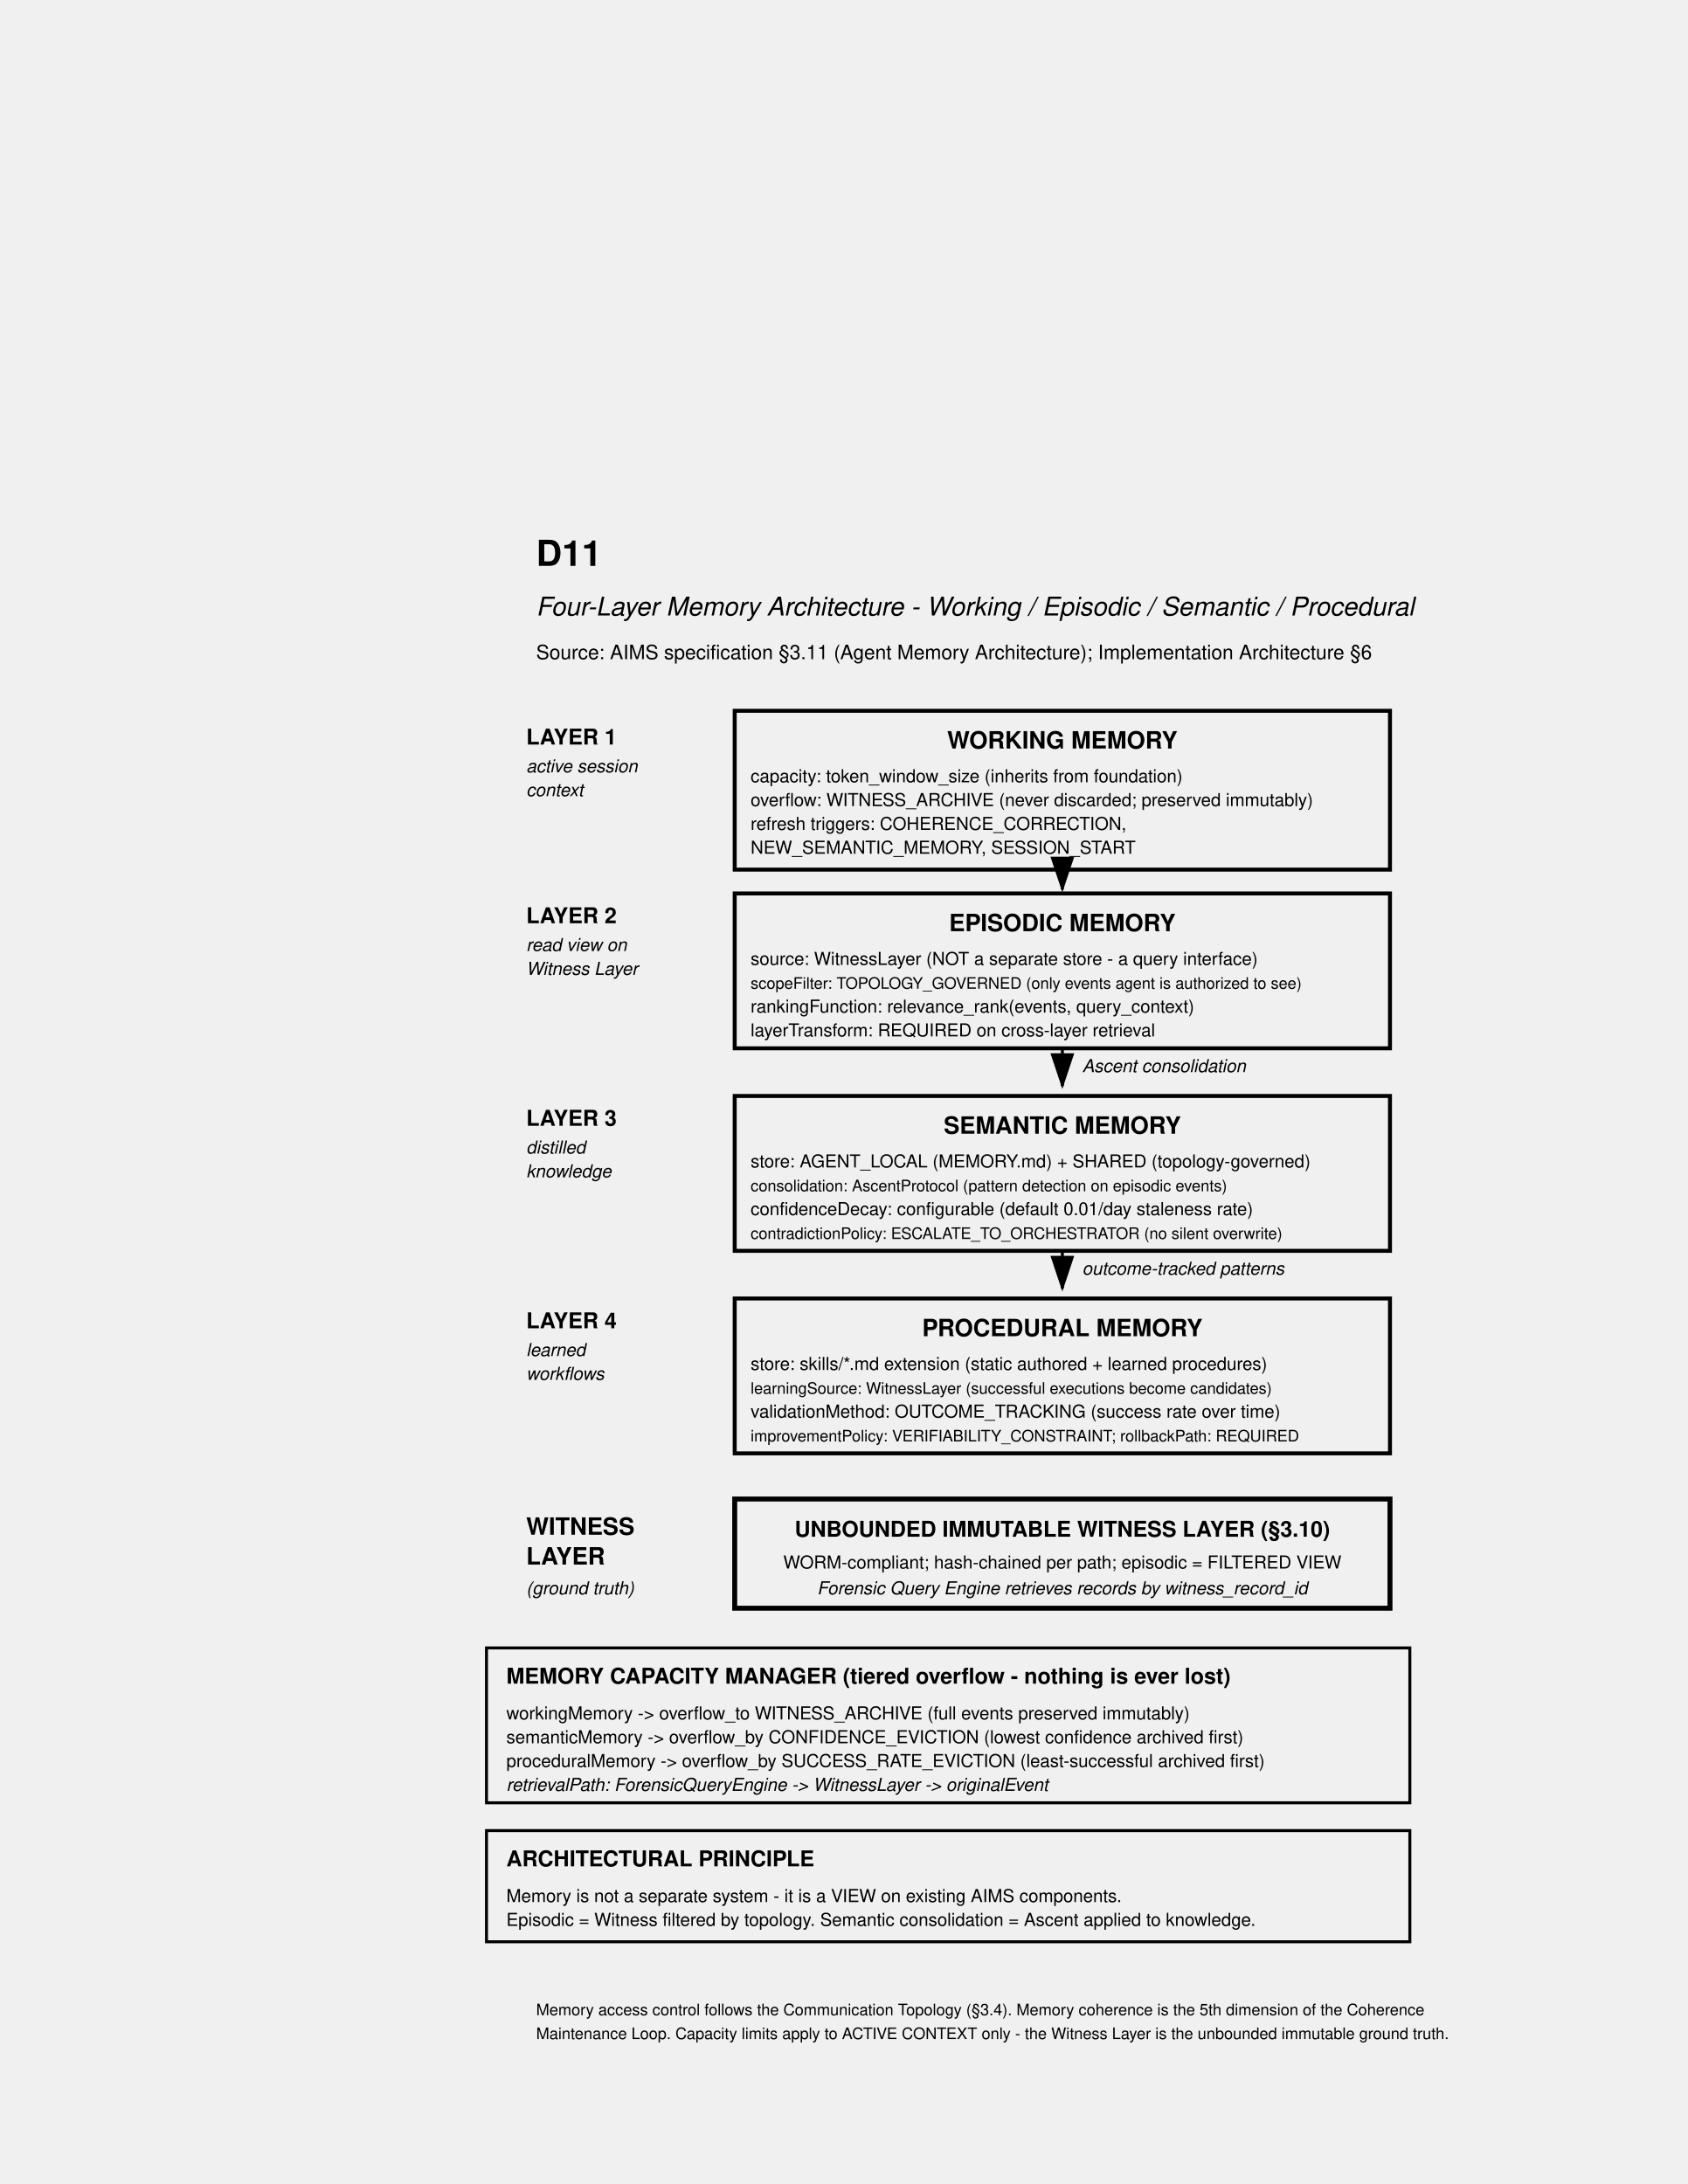
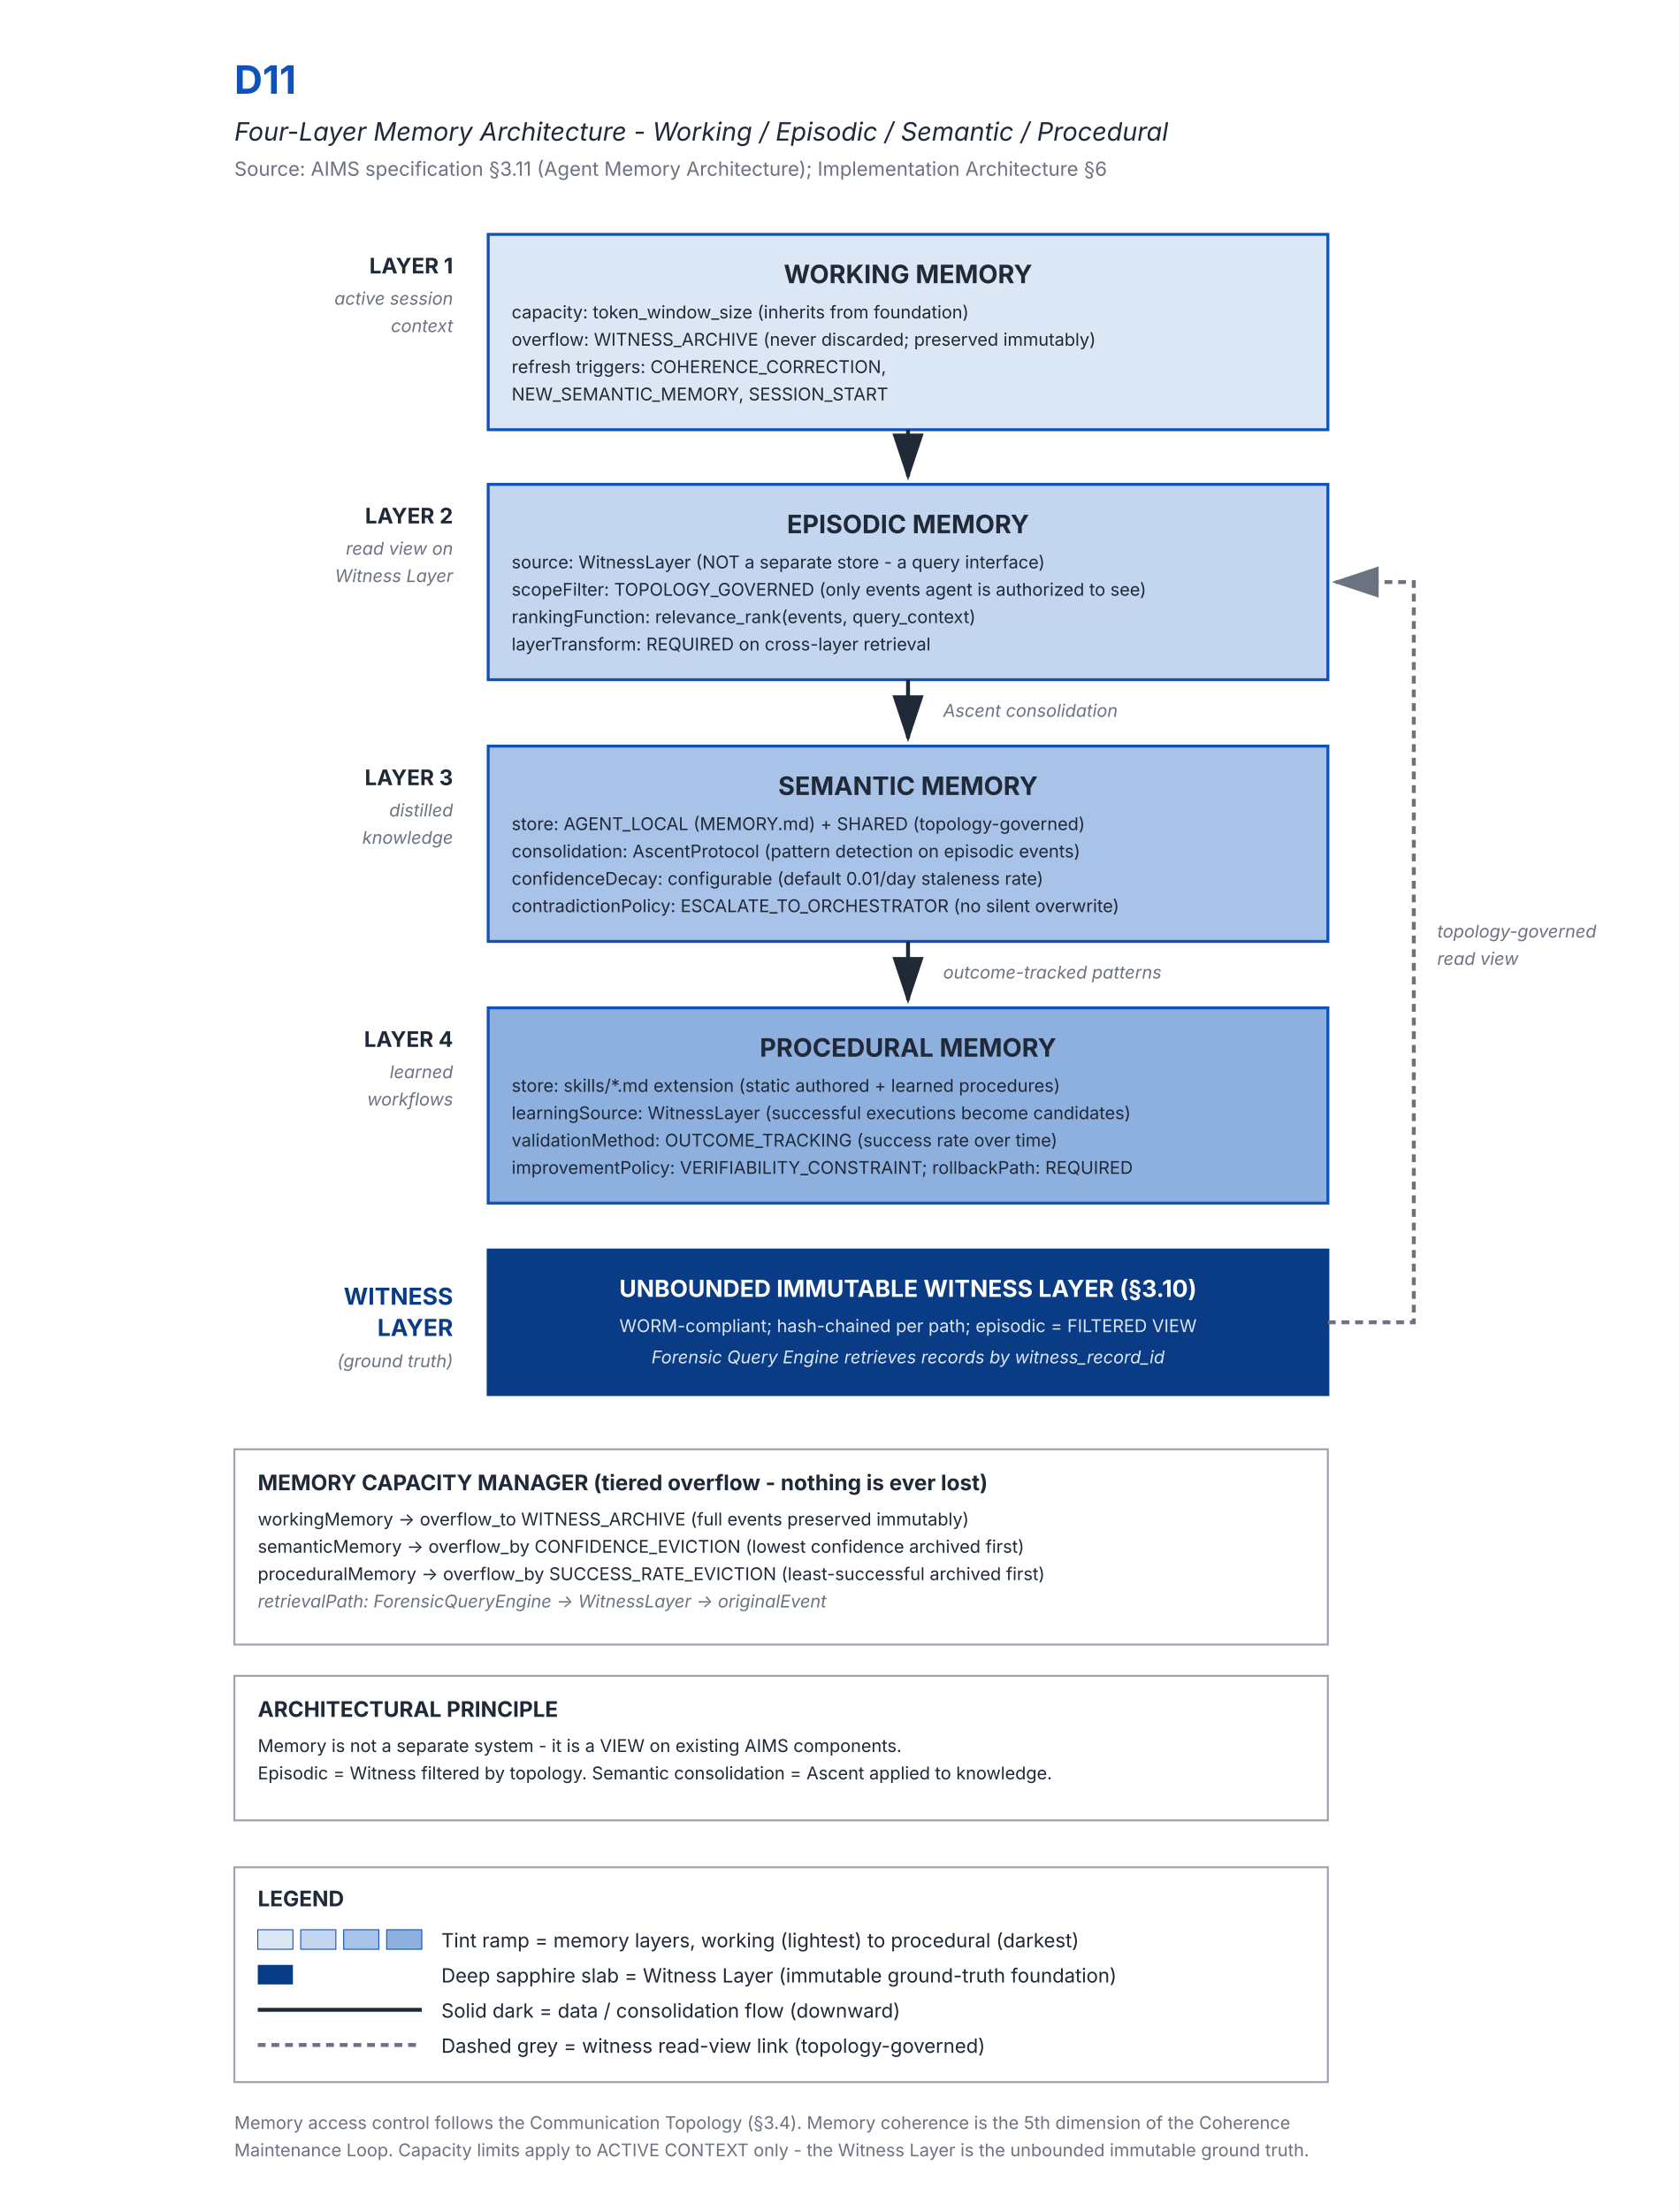
- <svg xmlns="http://www.w3.org/2000/svg" viewBox="0 0 850 1100" font-family="Helvetica, Arial, sans-serif">
+ <svg xmlns="http://www.w3.org/2000/svg" viewBox="0 0 860 1132" font-family="Inter, system-ui, -apple-system, 'Segoe UI', Roboto, sans-serif">
  <defs>
-     <marker id="arrow_d11" viewBox="0 0 12 8" refX="11" refY="4" markerWidth="12" markerHeight="8" orient="auto">
-       <polygon points="0,0 12,4 0,8" fill="black" />
+     <marker id="arrow_d11_data" viewBox="0 0 12 8" refX="11" refY="4" markerWidth="12" markerHeight="8" orient="auto">
+       <polygon points="0,0 12,4 0,8" fill="#1F2937" />
+     </marker>
+     <marker id="arrow_d11_wit" viewBox="0 0 12 8" refX="11" refY="4" markerWidth="12" markerHeight="8" orient="auto">
+       <polygon points="0,0 12,4 0,8" fill="#6B7280" />
    </marker>
  </defs>
-   <text x="270" y="285" font-size="18" font-weight="bold">D11</text>
-   <text x="270" y="310" font-size="13" font-style="italic">Four-Layer Memory Architecture - Working / Episodic / Semantic / Procedural</text>
-   <text x="270" y="332" font-size="10">Source: AIMS specification §3.11 (Agent Memory Architecture); Implementation Architecture §6</text>
-   <text x="265" y="375" font-size="11" font-weight="bold">LAYER 1</text>
-   <text x="265" y="389" font-size="9" font-style="italic">active session</text>
-   <text x="265" y="401" font-size="9" font-style="italic">context</text>
-   <rect x="370" y="358" width="330" height="80" fill="none" stroke="black" stroke-width="2" />
-   <text x="535" y="377" font-size="12" font-weight="bold" text-anchor="middle">WORKING MEMORY</text>
-   <text x="378" y="394" font-size="9">capacity: token_window_size (inherits from foundation)</text>
-   <text x="378" y="406" font-size="9">overflow: WITNESS_ARCHIVE (never discarded; preserved immutably)</text>
-   <text x="378" y="418" font-size="9">refresh triggers: COHERENCE_CORRECTION,</text>
-   <text x="378" y="430" font-size="9">NEW_SEMANTIC_MEMORY, SESSION_START</text>
-   <line x1="535" y1="438" x2="535" y2="448" stroke="black" stroke-width="1.5" marker-end="url(#arrow_d11)" />
-   <text x="265" y="465" font-size="11" font-weight="bold">LAYER 2</text>
-   <text x="265" y="479" font-size="9" font-style="italic">read view on</text>
-   <text x="265" y="491" font-size="9" font-style="italic">Witness Layer</text>
-   <rect x="370" y="450" width="330" height="78" fill="none" stroke="black" stroke-width="2" />
-   <text x="535" y="469" font-size="12" font-weight="bold" text-anchor="middle">EPISODIC MEMORY</text>
-   <text x="378" y="486" font-size="9">source: WitnessLayer (NOT a separate store - a query interface)</text>
-   <text x="378" y="498" font-size="8">scopeFilter: TOPOLOGY_GOVERNED (only events agent is authorized to see)</text>
-   <text x="378" y="510" font-size="9">rankingFunction: relevance_rank(events, query_context)</text>
-   <text x="378" y="522" font-size="9">layerTransform: REQUIRED on cross-layer retrieval</text>
-   <line x1="535" y1="528" x2="535" y2="547" stroke="black" stroke-width="1.5" marker-end="url(#arrow_d11)" />
-   <text x="545" y="540" font-size="9" font-style="italic">Ascent consolidation</text>
-   <text x="265" y="567" font-size="11" font-weight="bold">LAYER 3</text>
-   <text x="265" y="581" font-size="9" font-style="italic">distilled</text>
-   <text x="265" y="593" font-size="9" font-style="italic">knowledge</text>
-   <rect x="370" y="552" width="330" height="78" fill="none" stroke="black" stroke-width="2" />
-   <text x="535" y="571" font-size="12" font-weight="bold" text-anchor="middle">SEMANTIC MEMORY</text>
-   <text x="378" y="588" font-size="9">store: AGENT_LOCAL (MEMORY.md) + SHARED (topology-governed)</text>
-   <text x="378" y="600" font-size="8">consolidation: AscentProtocol (pattern detection on episodic events)</text>
-   <text x="378" y="612" font-size="9">confidenceDecay: configurable (default 0.01/day staleness rate)</text>
-   <text x="378" y="624" font-size="8">contradictionPolicy: ESCALATE_TO_ORCHESTRATOR (no silent overwrite)</text>
-   <line x1="535" y1="630" x2="535" y2="649" stroke="black" stroke-width="1.5" marker-end="url(#arrow_d11)" />
-   <text x="545" y="642" font-size="9" font-style="italic">outcome-tracked patterns</text>
-   <text x="265" y="669" font-size="11" font-weight="bold">LAYER 4</text>
-   <text x="265" y="683" font-size="9" font-style="italic">learned</text>
-   <text x="265" y="695" font-size="9" font-style="italic">workflows</text>
-   <rect x="370" y="654" width="330" height="78" fill="none" stroke="black" stroke-width="2" />
-   <text x="535" y="673" font-size="12" font-weight="bold" text-anchor="middle">PROCEDURAL MEMORY</text>
-   <text x="378" y="690" font-size="9">store: skills/*.md extension (static authored + learned procedures)</text>
-   <text x="378" y="702" font-size="8">learningSource: WitnessLayer (successful executions become candidates)</text>
-   <text x="378" y="714" font-size="9">validationMethod: OUTCOME_TRACKING (success rate over time)</text>
-   <text x="378" y="726" font-size="8">improvementPolicy: VERIFIABILITY_CONSTRAINT; rollbackPath: REQUIRED</text>
-   <text x="265" y="773" font-size="12" font-weight="bold">WITNESS</text>
-   <text x="265" y="788" font-size="12" font-weight="bold">LAYER</text>
-   <text x="265" y="803" font-size="9" font-style="italic">(ground truth)</text>
-   <rect x="370" y="755" width="330" height="55" fill="none" stroke="black" stroke-width="2.5" />
-   <text x="535" y="774" font-size="11" font-weight="bold" text-anchor="middle">UNBOUNDED IMMUTABLE WITNESS LAYER (§3.10)</text>
-   <text x="535" y="790" font-size="9" text-anchor="middle">WORM-compliant; hash-chained per path; episodic = FILTERED VIEW</text>
-   <text x="535" y="803" font-size="9" font-style="italic" text-anchor="middle">Forensic Query Engine retrieves records by witness_record_id</text>
-   <rect x="245" y="830" width="465" height="78" fill="none" stroke="black" stroke-width="1.5" />
-   <text x="255" y="848" font-size="11" font-weight="bold">MEMORY CAPACITY MANAGER (tiered overflow - nothing is ever lost)</text>
-   <text x="255" y="866" font-size="9">workingMemory   -&gt; overflow_to WITNESS_ARCHIVE (full events preserved immutably)</text>
-   <text x="255" y="878" font-size="9">semanticMemory  -&gt; overflow_by CONFIDENCE_EVICTION (lowest confidence archived first)</text>
-   <text x="255" y="890" font-size="9">proceduralMemory -&gt; overflow_by SUCCESS_RATE_EVICTION (least-successful archived first)</text>
-   <text x="255" y="902" font-size="9" font-style="italic">retrievalPath: ForensicQueryEngine -&gt; WitnessLayer -&gt; originalEvent</text>
-   <rect x="245" y="922" width="465" height="56" fill="none" stroke="black" stroke-width="1.5" />
-   <text x="255" y="940" font-size="11" font-weight="bold">ARCHITECTURAL PRINCIPLE</text>
-   <text x="255" y="958" font-size="9">Memory is not a separate system - it is a VIEW on existing AIMS components.</text>
-   <text x="255" y="970" font-size="9">Episodic = Witness filtered by topology. Semantic consolidation = Ascent applied to knowledge.</text>
-   <text x="270" y="1015" font-size="8">Memory access control follows the Communication Topology (§3.4). Memory coherence is the 5th dimension of the Coherence</text>
-   <text x="270" y="1027" font-size="8">Maintenance Loop. Capacity limits apply to ACTIVE CONTEXT only - the Witness Layer is the unbounded immutable ground truth.</text>
+   <rect x="0" y="0" width="860" height="1132" fill="#FFFFFF" />
+   <text x="120" y="48" font-size="20" font-weight="bold" fill="#0F52BA">D11</text>
+   <text x="120" y="72" font-size="13" font-style="italic" fill="#1F2937">Four-Layer Memory Architecture - Working / Episodic / Semantic / Procedural</text>
+   <text x="120" y="90" font-size="10" fill="#6B7280">Source: AIMS specification §3.11 (Agent Memory Architecture); Implementation Architecture §6</text>
+   <text x="232" y="140" font-size="11" font-weight="bold" fill="#1F2937" text-anchor="end">LAYER 1</text>
+   <text x="232" y="156" font-size="9" font-style="italic" fill="#6B7280" text-anchor="end">active session</text>
+   <text x="232" y="170" font-size="9" font-style="italic" fill="#6B7280" text-anchor="end">context</text>
+   <rect x="250" y="120" width="430" height="100" fill="#DCE7F5" stroke="#0F52BA" stroke-width="1.5" />
+   <text x="465" y="145" font-size="13" font-weight="bold" fill="#1F2937" text-anchor="middle">WORKING MEMORY</text>
+   <text x="262" y="163" font-size="9" fill="#1F2937">capacity: token_window_size (inherits from foundation)</text>
+   <text x="262" y="177" font-size="9" fill="#1F2937">overflow: WITNESS_ARCHIVE (never discarded; preserved immutably)</text>
+   <text x="262" y="191" font-size="9" fill="#1F2937">refresh triggers: COHERENCE_CORRECTION,</text>
+   <text x="262" y="205" font-size="9" fill="#1F2937">NEW_SEMANTIC_MEMORY, SESSION_START</text>
+   <line x1="465" y1="220" x2="465" y2="244" stroke="#1F2937" stroke-width="2" marker-end="url(#arrow_d11_data)" />
+   <text x="232" y="268" font-size="11" font-weight="bold" fill="#1F2937" text-anchor="end">LAYER 2</text>
+   <text x="232" y="284" font-size="9" font-style="italic" fill="#6B7280" text-anchor="end">read view on</text>
+   <text x="232" y="298" font-size="9" font-style="italic" fill="#6B7280" text-anchor="end">Witness Layer</text>
+   <rect x="250" y="248" width="430" height="100" fill="#C4D5EF" stroke="#0F52BA" stroke-width="1.5" />
+   <text x="465" y="273" font-size="13" font-weight="bold" fill="#1F2937" text-anchor="middle">EPISODIC MEMORY</text>
+   <text x="262" y="291" font-size="9" fill="#1F2937">source: WitnessLayer (NOT a separate store - a query interface)</text>
+   <text x="262" y="305" font-size="9" fill="#1F2937">scopeFilter: TOPOLOGY_GOVERNED (only events agent is authorized to see)</text>
+   <text x="262" y="319" font-size="9" fill="#1F2937">rankingFunction: relevance_rank(events, query_context)</text>
+   <text x="262" y="333" font-size="9" fill="#1F2937">layerTransform: REQUIRED on cross-layer retrieval</text>
+   <line x1="465" y1="348" x2="465" y2="378" stroke="#1F2937" stroke-width="2" marker-end="url(#arrow_d11_data)" />
+   <text x="483" y="367" font-size="9" font-style="italic" fill="#6B7280">Ascent consolidation</text>
+   <text x="232" y="402" font-size="11" font-weight="bold" fill="#1F2937" text-anchor="end">LAYER 3</text>
+   <text x="232" y="418" font-size="9" font-style="italic" fill="#6B7280" text-anchor="end">distilled</text>
+   <text x="232" y="432" font-size="9" font-style="italic" fill="#6B7280" text-anchor="end">knowledge</text>
+   <rect x="250" y="382" width="430" height="100" fill="#A9C2E7" stroke="#0F52BA" stroke-width="1.5" />
+   <text x="465" y="407" font-size="13" font-weight="bold" fill="#1F2937" text-anchor="middle">SEMANTIC MEMORY</text>
+   <text x="262" y="425" font-size="9" fill="#1F2937">store: AGENT_LOCAL (MEMORY.md) + SHARED (topology-governed)</text>
+   <text x="262" y="439" font-size="9" fill="#1F2937">consolidation: AscentProtocol (pattern detection on episodic events)</text>
+   <text x="262" y="453" font-size="9" fill="#1F2937">confidenceDecay: configurable (default 0.01/day staleness rate)</text>
+   <text x="262" y="467" font-size="9" fill="#1F2937">contradictionPolicy: ESCALATE_TO_ORCHESTRATOR (no silent overwrite)</text>
+   <line x1="465" y1="482" x2="465" y2="512" stroke="#1F2937" stroke-width="2" marker-end="url(#arrow_d11_data)" />
+   <text x="483" y="501" font-size="9" font-style="italic" fill="#6B7280">outcome-tracked patterns</text>
+   <text x="232" y="536" font-size="11" font-weight="bold" fill="#1F2937" text-anchor="end">LAYER 4</text>
+   <text x="232" y="552" font-size="9" font-style="italic" fill="#6B7280" text-anchor="end">learned</text>
+   <text x="232" y="566" font-size="9" font-style="italic" fill="#6B7280" text-anchor="end">workflows</text>
+   <rect x="250" y="516" width="430" height="100" fill="#8EB0DF" stroke="#0F52BA" stroke-width="1.5" />
+   <text x="465" y="541" font-size="13" font-weight="bold" fill="#1F2937" text-anchor="middle">PROCEDURAL MEMORY</text>
+   <text x="262" y="559" font-size="9" fill="#1F2937">store: skills/*.md extension (static authored + learned procedures)</text>
+   <text x="262" y="573" font-size="9" fill="#1F2937">learningSource: WitnessLayer (successful executions become candidates)</text>
+   <text x="262" y="587" font-size="9" fill="#1F2937">validationMethod: OUTCOME_TRACKING (success rate over time)</text>
+   <text x="262" y="601" font-size="9" fill="#1F2937">improvementPolicy: VERIFIABILITY_CONSTRAINT; rollbackPath: REQUIRED</text>
+   <text x="232" y="668" font-size="12" font-weight="bold" fill="#0A3B85" text-anchor="end">WITNESS</text>
+   <text x="232" y="684" font-size="12" font-weight="bold" fill="#0A3B85" text-anchor="end">LAYER</text>
+   <text x="232" y="700" font-size="9" font-style="italic" fill="#6B7280" text-anchor="end">(ground truth)</text>
+   <rect x="250" y="640" width="430" height="74" fill="#0A3B85" stroke="#0A3B85" stroke-width="1.5" />
+   <text x="465" y="664" font-size="12" font-weight="bold" fill="#FFFFFF" text-anchor="middle">UNBOUNDED IMMUTABLE WITNESS LAYER (§3.10)</text>
+   <text x="465" y="682" font-size="9" fill="#DCE7F5" text-anchor="middle">WORM-compliant; hash-chained per path; episodic = FILTERED VIEW</text>
+   <text x="465" y="698" font-size="9" font-style="italic" fill="#DCE7F5" text-anchor="middle">Forensic Query Engine retrieves records by witness_record_id</text>
+   <path d="M 680,677 H 724 V 298 H 684" fill="none" stroke="#6B7280" stroke-width="2" stroke-dasharray="4 3" marker-end="url(#arrow_d11_wit)" />
+   <text x="736" y="480" font-size="9" font-style="italic" fill="#6B7280">topology-governed</text>
+   <text x="736" y="494" font-size="9" font-style="italic" fill="#6B7280">read view</text>
+   <rect x="120" y="742" width="560" height="100" fill="#FFFFFF" stroke="#9CA3AF" stroke-width="1" />
+   <text x="132" y="763" font-size="11" font-weight="bold" fill="#1F2937">MEMORY CAPACITY MANAGER (tiered overflow - nothing is ever lost)</text>
+   <text x="132" y="781" font-size="9" fill="#1F2937">workingMemory   -&gt; overflow_to WITNESS_ARCHIVE (full events preserved immutably)</text>
+   <text x="132" y="795" font-size="9" fill="#1F2937">semanticMemory  -&gt; overflow_by CONFIDENCE_EVICTION (lowest confidence archived first)</text>
+   <text x="132" y="809" font-size="9" fill="#1F2937">proceduralMemory -&gt; overflow_by SUCCESS_RATE_EVICTION (least-successful archived first)</text>
+   <text x="132" y="823" font-size="9" font-style="italic" fill="#6B7280">retrievalPath: ForensicQueryEngine -&gt; WitnessLayer -&gt; originalEvent</text>
+   <rect x="120" y="858" width="560" height="74" fill="#FFFFFF" stroke="#9CA3AF" stroke-width="1" />
+   <text x="132" y="879" font-size="11" font-weight="bold" fill="#1F2937">ARCHITECTURAL PRINCIPLE</text>
+   <text x="132" y="897" font-size="9" fill="#1F2937">Memory is not a separate system - it is a VIEW on existing AIMS components.</text>
+   <text x="132" y="911" font-size="9" fill="#1F2937">Episodic = Witness filtered by topology. Semantic consolidation = Ascent applied to knowledge.</text>
+   <rect x="120" y="956" width="560" height="110" fill="#FFFFFF" stroke="#9CA3AF" stroke-width="1" />
+   <text x="132" y="976" font-size="11" font-weight="bold" fill="#1F2937">LEGEND</text>
+   <rect x="132" y="988" width="18" height="10" fill="#DCE7F5" stroke="#0F52BA" stroke-width="0.5" />
+   <rect x="154" y="988" width="18" height="10" fill="#C4D5EF" stroke="#0F52BA" stroke-width="0.5" />
+   <rect x="176" y="988" width="18" height="10" fill="#A9C2E7" stroke="#0F52BA" stroke-width="0.5" />
+   <rect x="198" y="988" width="18" height="10" fill="#8EB0DF" stroke="#0F52BA" stroke-width="0.5" />
+   <text x="226" y="997" font-size="10" fill="#1F2937">Tint ramp = memory layers, working (lightest) to procedural (darkest)</text>
+   <rect x="132" y="1006" width="18" height="10" fill="#0A3B85" />
+   <text x="226" y="1015" font-size="10" fill="#1F2937">Deep sapphire slab = Witness Layer (immutable ground-truth foundation)</text>
+   <line x1="132" y1="1029" x2="216" y2="1029" stroke="#1F2937" stroke-width="2" />
+   <text x="226" y="1033" font-size="10" fill="#1F2937">Solid dark = data / consolidation flow (downward)</text>
+   <line x1="132" y1="1047" x2="216" y2="1047" stroke="#6B7280" stroke-width="2" stroke-dasharray="4 3" />
+   <text x="226" y="1051" font-size="10" fill="#1F2937">Dashed grey = witness read-view link (topology-governed)</text>
+   <text x="120" y="1090" font-size="9" fill="#6B7280">Memory access control follows the Communication Topology (§3.4). Memory coherence is the 5th dimension of the Coherence</text>
+   <text x="120" y="1104" font-size="9" fill="#6B7280">Maintenance Loop. Capacity limits apply to ACTIVE CONTEXT only - the Witness Layer is the unbounded immutable ground truth.</text>
</svg>
